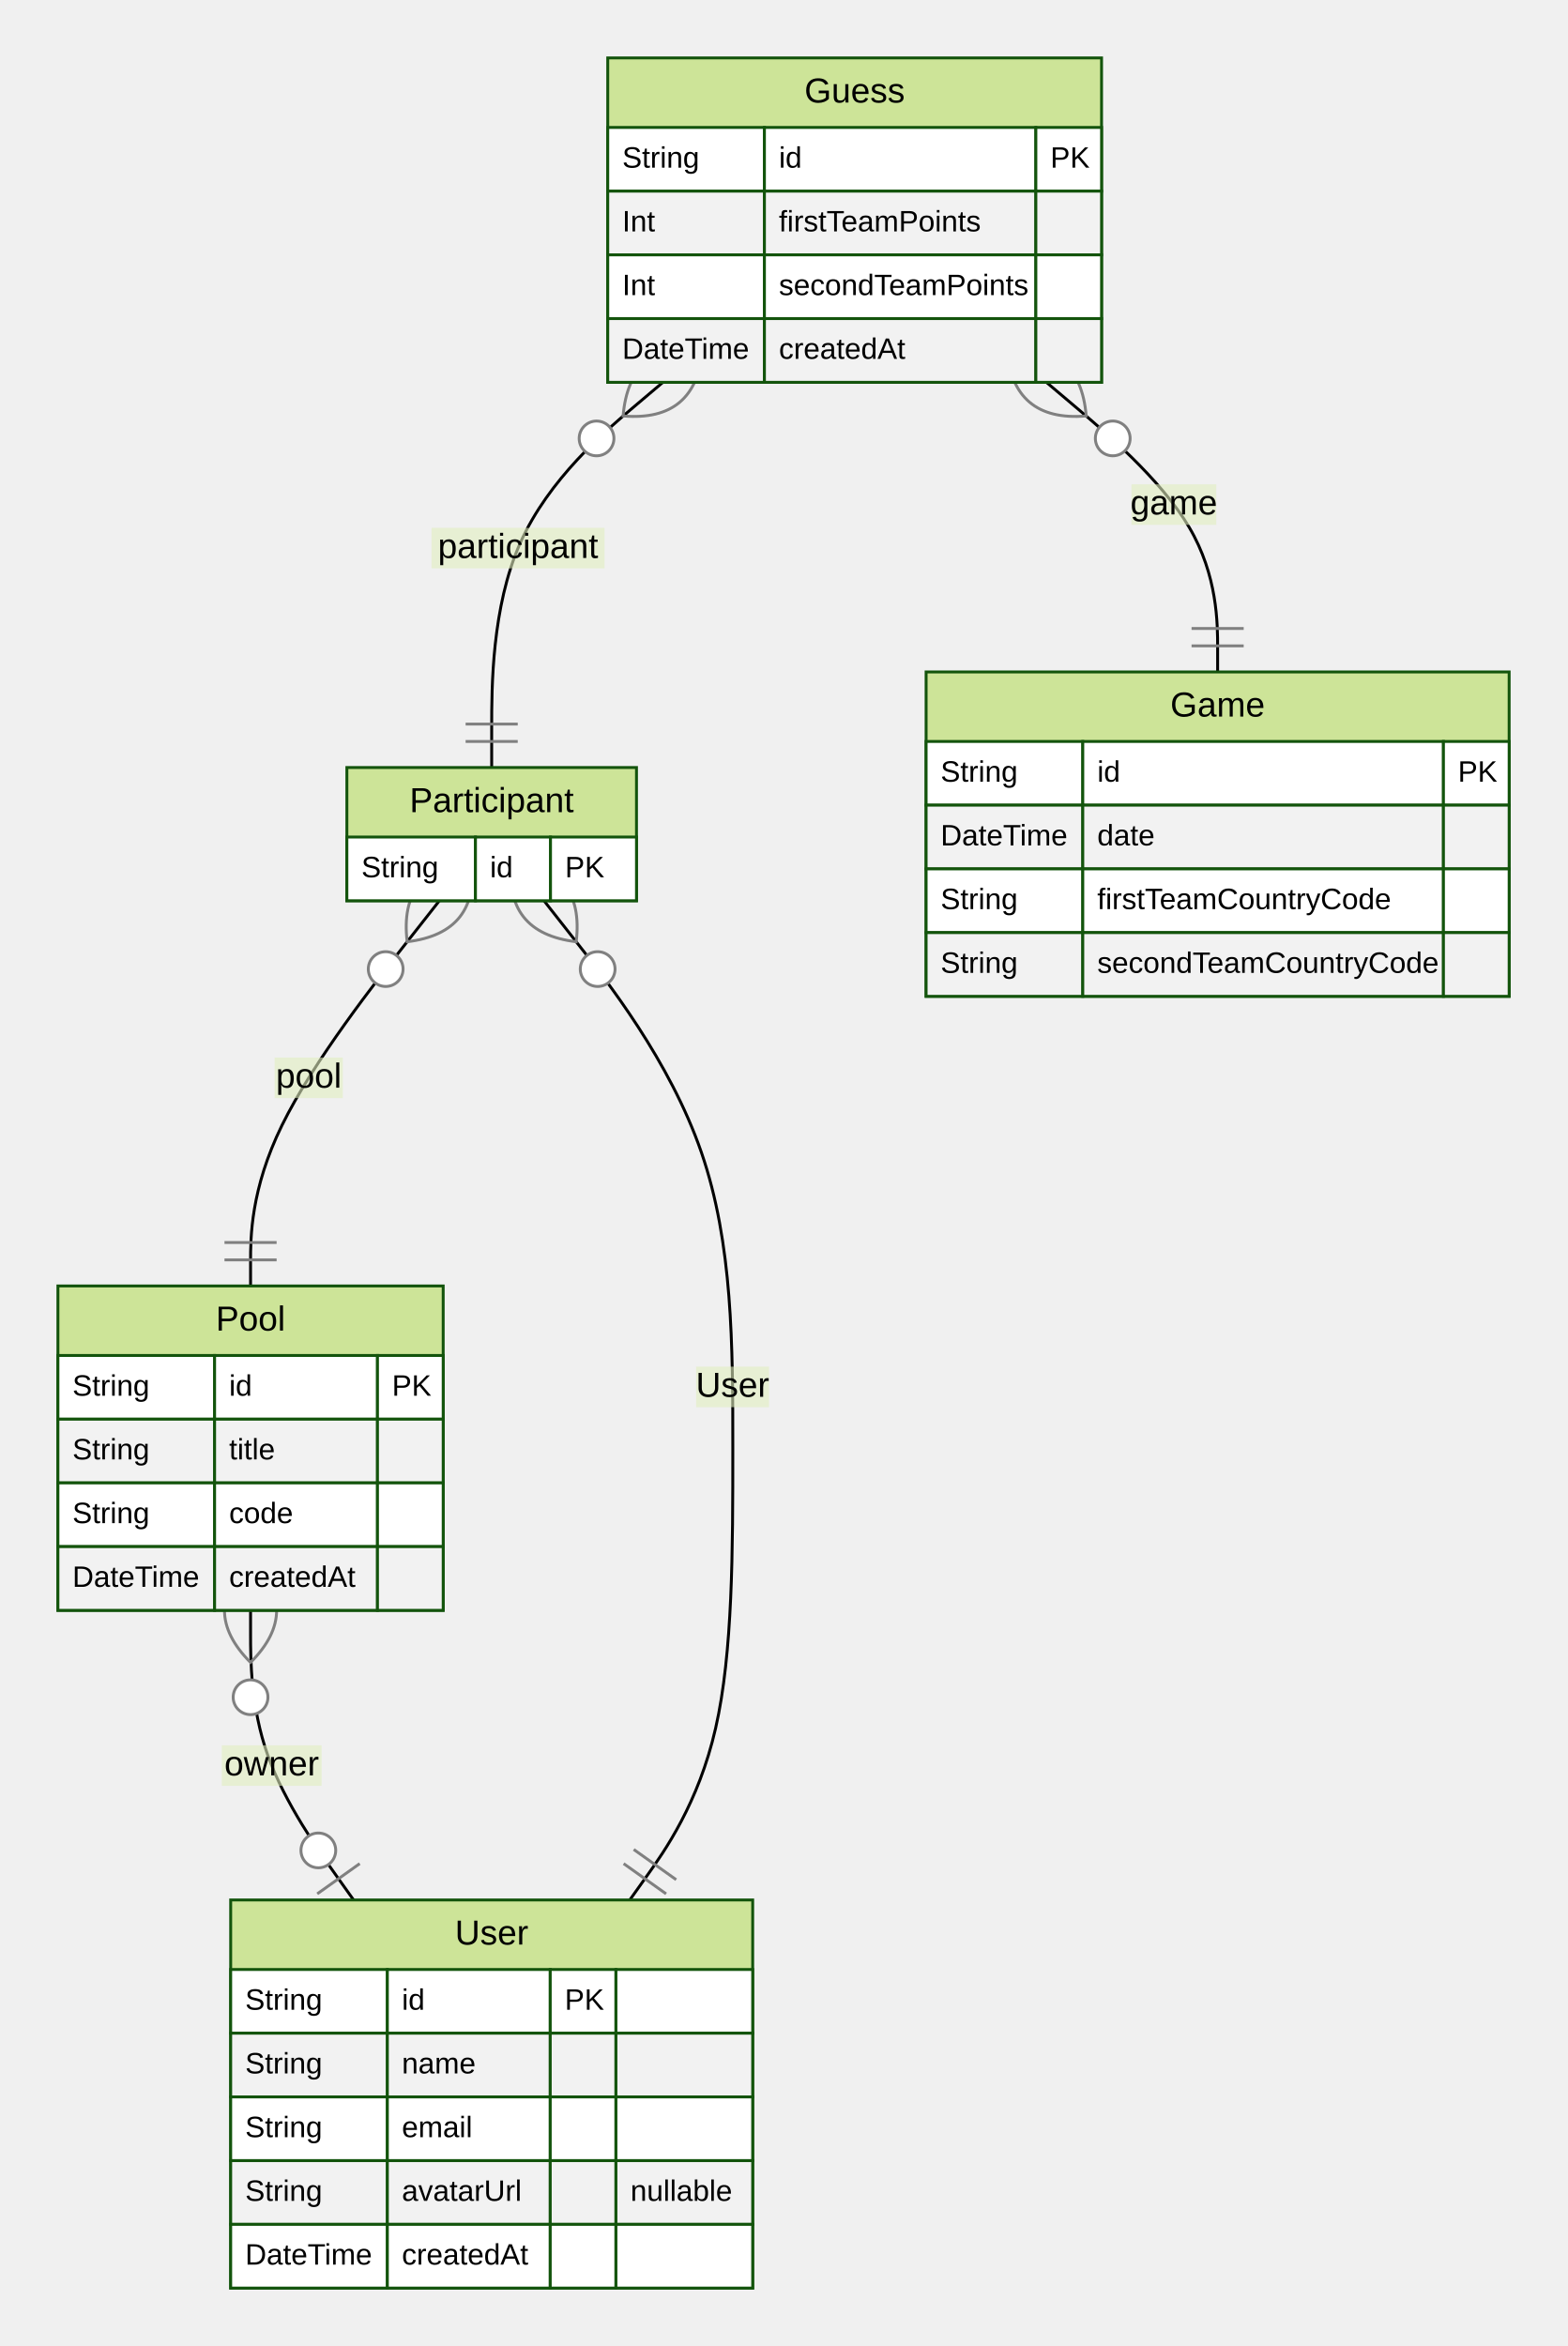
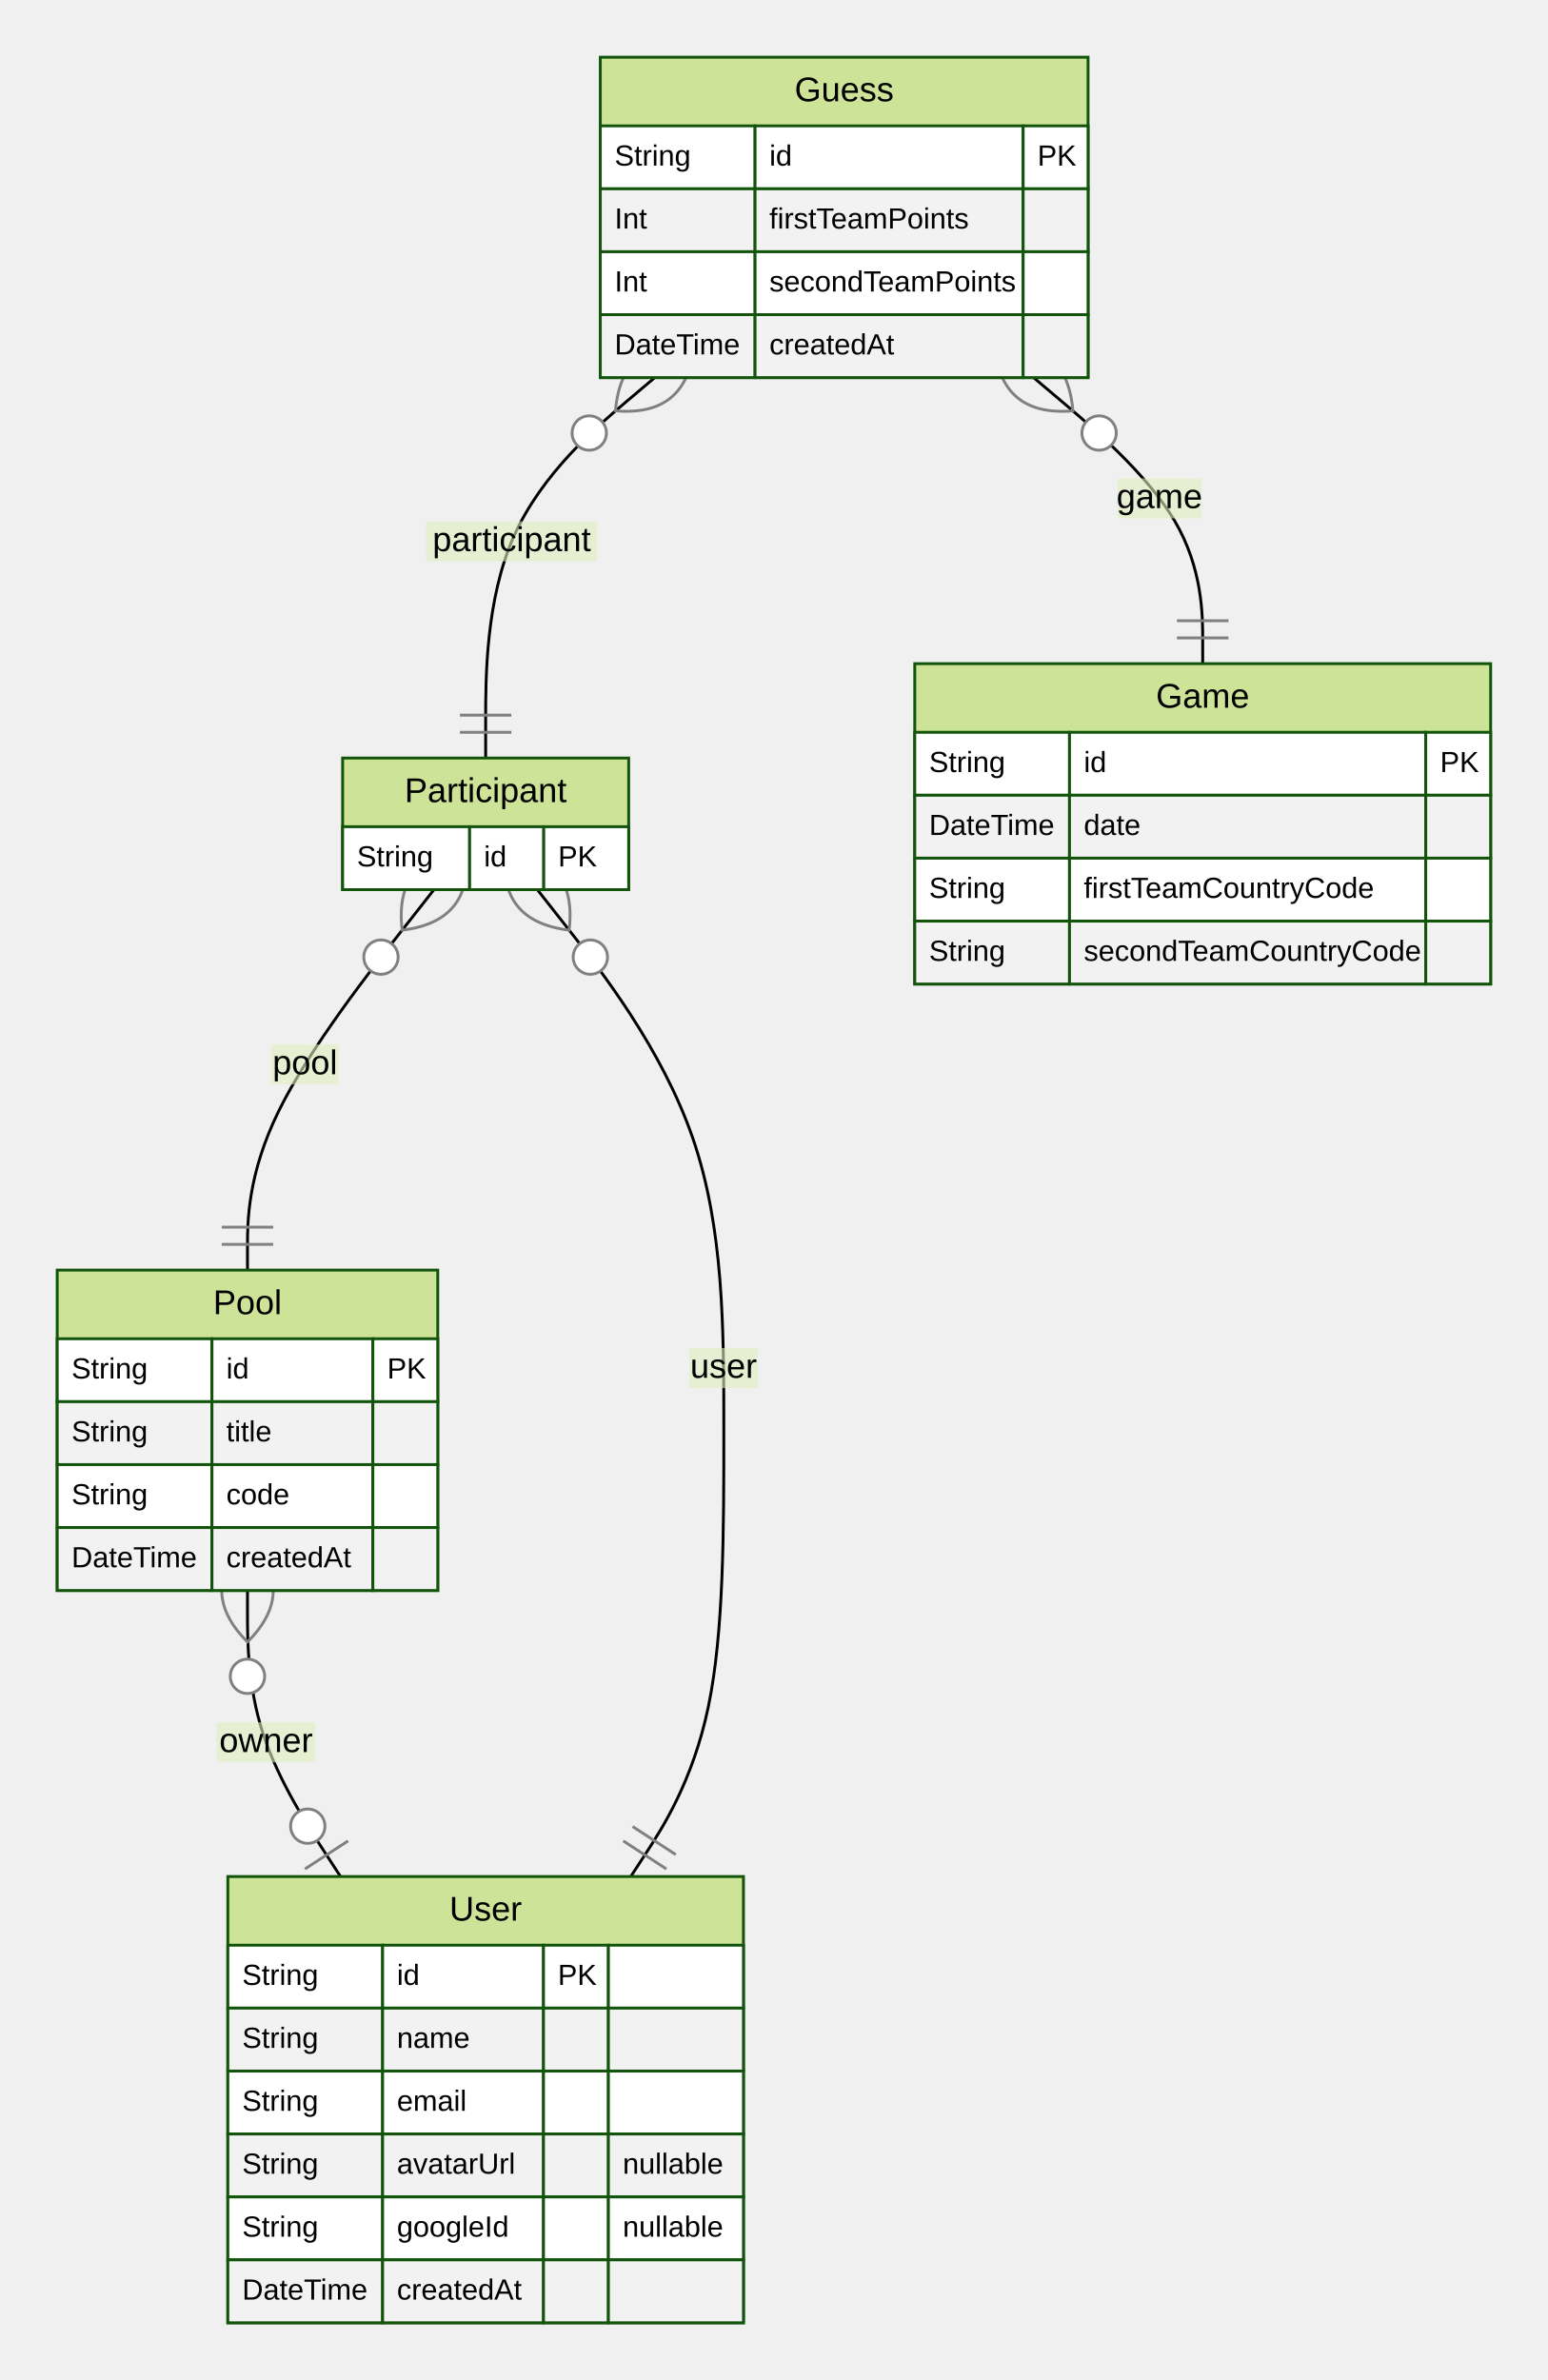
- <svg xmlns="http://www.w3.org/2000/svg" aria-labelledby="chart-title-mermaid-0 chart-desc-mermaid-0" role="img" viewBox="0 0 541.082 810" style="max-width: 541.082px; background-color: white;" width="100%" id="mermaid-0">
+ <svg xmlns="http://www.w3.org/2000/svg" aria-labelledby="chart-title-mermaid-0 chart-desc-mermaid-0" role="img" viewBox="0 0 541.082 832" style="max-width: 541.082px; background-color: white;" width="100%" id="mermaid-0">
  <style>#mermaid-0 {font-family:"trebuchet ms",verdana,arial,sans-serif;font-size:16px;fill:#000000;}#mermaid-0 .error-icon{fill:#552222;}#mermaid-0 .error-text{fill:#552222;stroke:#552222;}#mermaid-0 .edge-thickness-normal{stroke-width:2px;}#mermaid-0 .edge-thickness-thick{stroke-width:3.5px;}#mermaid-0 .edge-pattern-solid{stroke-dasharray:0;}#mermaid-0 .edge-pattern-dashed{stroke-dasharray:3;}#mermaid-0 .edge-pattern-dotted{stroke-dasharray:2;}#mermaid-0 .marker{fill:#000000;stroke:#000000;}#mermaid-0 .marker.cross{stroke:#000000;}#mermaid-0 svg{font-family:"trebuchet ms",verdana,arial,sans-serif;font-size:16px;}#mermaid-0 .entityBox{fill:#cde498;stroke:#13540c;}#mermaid-0 .attributeBoxOdd{fill:#ffffff;stroke:#13540c;}#mermaid-0 .attributeBoxEven{fill:#f2f2f2;stroke:#13540c;}#mermaid-0 .relationshipLabelBox{fill:hsl(78.158, 58.462%, 84.51%);opacity:0.7;background-color:hsl(78.158, 58.462%, 84.51%);}#mermaid-0 .relationshipLabelBox rect{opacity:0.5;}#mermaid-0 .relationshipLine{stroke:#000000;}#mermaid-0 :root{--mermaid-font-family:"trebuchet ms",verdana,arial,sans-serif;}</style>
  <g />
  <defs>
    <marker orient="auto" markerHeight="18" markerWidth="18" refY="9" refX="0" id="ONLY_ONE_START">
      <path d="M9,0 L9,18 M15,0 L15,18" fill="none" stroke="gray" />
    </marker>
  </defs>
  <defs>
    <marker orient="auto" markerHeight="18" markerWidth="18" refY="9" refX="18" id="ONLY_ONE_END">
      <path d="M3,0 L3,18 M9,0 L9,18" fill="none" stroke="gray" />
    </marker>
  </defs>
  <defs>
    <marker orient="auto" markerHeight="18" markerWidth="30" refY="9" refX="0" id="ZERO_OR_ONE_START">
      <circle r="6" cy="9" cx="21" fill="white" stroke="gray" />
      <path d="M9,0 L9,18" fill="none" stroke="gray" />
    </marker>
  </defs>
  <defs>
    <marker orient="auto" markerHeight="18" markerWidth="30" refY="9" refX="30" id="ZERO_OR_ONE_END">
      <circle r="6" cy="9" cx="9" fill="white" stroke="gray" />
      <path d="M21,0 L21,18" fill="none" stroke="gray" />
    </marker>
  </defs>
  <defs>
    <marker orient="auto" markerHeight="36" markerWidth="45" refY="18" refX="18" id="ONE_OR_MORE_START">
      <path d="M0,18 Q 18,0 36,18 Q 18,36 0,18 M42,9 L42,27" fill="none" stroke="gray" />
    </marker>
  </defs>
  <defs>
    <marker orient="auto" markerHeight="36" markerWidth="45" refY="18" refX="27" id="ONE_OR_MORE_END">
      <path d="M3,9 L3,27 M9,18 Q27,0 45,18 Q27,36 9,18" fill="none" stroke="gray" />
    </marker>
  </defs>
  <defs>
    <marker orient="auto" markerHeight="36" markerWidth="57" refY="18" refX="18" id="ZERO_OR_MORE_START">
      <circle r="6" cy="18" cx="48" fill="white" stroke="gray" />
      <path d="M0,18 Q18,0 36,18 Q18,36 0,18" fill="none" stroke="gray" />
    </marker>
  </defs>
  <defs>
    <marker orient="auto" markerHeight="36" markerWidth="57" refY="18" refX="39" id="ZERO_OR_MORE_END">
      <circle r="6" cy="18" cx="9" fill="white" stroke="gray" />
      <path d="M21,18 Q39,0 57,18 Q39,36 21,18" fill="none" stroke="gray" />
    </marker>
  </defs>
-   <path marker-start="url(#ZERO_OR_MORE_START)" marker-end="url(#ZERO_OR_ONE_END)" fill="none" stroke="gray" d="M86.513,556L86.513,564.333C86.513,572.667,86.513,589.333,92.443,606C98.373,622.667,110.233,639.333,116.163,647.667L122.093,656" class="er relationshipLine" />
-   <path marker-start="url(#ZERO_OR_MORE_START)" marker-end="url(#ONLY_ONE_END)" fill="none" stroke="gray" d="M187.835,311L198.7,324.833C209.565,338.667,231.296,366.333,242.161,397.833C253.026,429.333,253.026,464.667,253.026,500C253.026,535.333,253.026,570.667,247.096,596.667C241.167,622.667,229.307,639.333,223.377,647.667L217.447,656" class="er relationshipLine" />
+   <path marker-start="url(#ZERO_OR_MORE_START)" marker-end="url(#ZERO_OR_ONE_END)" fill="none" stroke="gray" d="M86.513,556L86.513,564.333C86.513,572.667,86.513,589.333,91.934,606C97.354,622.667,108.195,639.333,113.615,647.667L119.035,656" class="er relationshipLine" />
+   <path marker-start="url(#ZERO_OR_MORE_START)" marker-end="url(#ONLY_ONE_END)" fill="none" stroke="gray" d="M187.835,311L198.7,324.833C209.565,338.667,231.296,366.333,242.161,397.833C253.026,429.333,253.026,464.667,253.026,500C253.026,535.333,253.026,570.667,247.606,596.667C242.186,622.667,231.345,639.333,225.925,647.667L220.504,656" class="er relationshipLine" />
  <path marker-start="url(#ZERO_OR_MORE_START)" marker-end="url(#ONLY_ONE_END)" fill="none" stroke="gray" d="M151.705,311L140.839,324.833C129.974,338.667,108.244,366.333,97.378,388.5C86.513,410.667,86.513,427.333,86.513,435.667L86.513,444" class="er relationshipLine" />
  <path marker-start="url(#ZERO_OR_MORE_START)" marker-end="url(#ONLY_ONE_END)" fill="none" stroke="gray" d="M228.887,132L219.034,140.333C209.181,148.667,189.476,165.333,179.623,187.5C169.77,209.667,169.77,237.333,169.77,251.167L169.77,265" class="er relationshipLine" />
  <path marker-start="url(#ZERO_OR_MORE_START)" marker-end="url(#ONLY_ONE_END)" fill="none" stroke="gray" d="M361.309,132L371.162,140.333C381.015,148.667,400.72,165.333,410.573,182C420.426,198.667,420.426,215.333,420.426,223.667L420.426,232" class="er relationshipLine" />
  <g transform="translate(20,444 )" id="Pool">
    <rect height="112" width="133.026" y="0" x="0" stroke="gray" fill-opacity="100%" fill="honeydew" class="er entityBox" />
    <text transform="translate(66.51321,12)" style="font-family: &quot;trebuchet ms&quot;, verdana, arial, sans-serif;; font-size: 12px" text-anchor="middle" dominant-baseline="middle" y="0" x="0" id="entity-Pool" class="er entityLabel">Pool</text>
    <rect height="22" width="54.096" y="24" x="0" stroke="gray" fill-opacity="100%" fill="honeydew" class="er attributeBoxOdd" />
    <text transform="translate(5,35)" style="font-family: &quot;trebuchet ms&quot;, verdana, arial, sans-serif;; font-size: 10.2px" text-anchor="left" dominant-baseline="middle" y="0" x="0" id="entity-Pool-attr-1-type" class="er entityLabel">String</text>
    <rect height="22" width="56.243" y="24" x="54.096" stroke="gray" fill-opacity="100%" fill="honeydew" class="er attributeBoxOdd" />
    <text transform="translate(59.09555,35)" style="font-family: &quot;trebuchet ms&quot;, verdana, arial, sans-serif;; font-size: 10.2px" text-anchor="left" dominant-baseline="middle" y="0" x="0" id="entity-Pool-attr-1-name" class="er entityLabel">id</text>
    <rect height="22" width="22.688" y="24" x="110.339" stroke="gray" fill-opacity="100%" fill="honeydew" class="er attributeBoxOdd" />
    <text transform="translate(115.3387,35)" style="font-family: &quot;trebuchet ms&quot;, verdana, arial, sans-serif;; font-size: 10.2px" text-anchor="left" dominant-baseline="middle" y="0" x="0" id="entity-Pool-attr-1-key" class="er entityLabel">PK</text>
    <rect height="22" width="54.096" y="46" x="0" stroke="gray" fill-opacity="100%" fill="honeydew" class="er attributeBoxEven" />
    <text transform="translate(5,57)" style="font-family: &quot;trebuchet ms&quot;, verdana, arial, sans-serif;; font-size: 10.2px" text-anchor="left" dominant-baseline="middle" y="0" x="0" id="entity-Pool-attr-2-type" class="er entityLabel">String</text>
    <rect height="22" width="56.243" y="46" x="54.096" stroke="gray" fill-opacity="100%" fill="honeydew" class="er attributeBoxEven" />
    <text transform="translate(59.09555,57)" style="font-family: &quot;trebuchet ms&quot;, verdana, arial, sans-serif;; font-size: 10.2px" text-anchor="left" dominant-baseline="middle" y="0" x="0" id="entity-Pool-attr-2-name" class="er entityLabel">title</text>
    <rect height="22" width="22.688" y="46" x="110.339" stroke="gray" fill-opacity="100%" fill="honeydew" class="er attributeBoxEven" />
    <text transform="translate(115.3387,57)" style="font-family: &quot;trebuchet ms&quot;, verdana, arial, sans-serif;; font-size: 10.2px" text-anchor="left" dominant-baseline="middle" y="0" x="0" id="entity-Pool-attr-2-key" class="er entityLabel" />
    <rect height="22" width="54.096" y="68" x="0" stroke="gray" fill-opacity="100%" fill="honeydew" class="er attributeBoxOdd" />
    <text transform="translate(5,79)" style="font-family: &quot;trebuchet ms&quot;, verdana, arial, sans-serif;; font-size: 10.2px" text-anchor="left" dominant-baseline="middle" y="0" x="0" id="entity-Pool-attr-3-type" class="er entityLabel">String</text>
    <rect height="22" width="56.243" y="68" x="54.096" stroke="gray" fill-opacity="100%" fill="honeydew" class="er attributeBoxOdd" />
    <text transform="translate(59.09555,79)" style="font-family: &quot;trebuchet ms&quot;, verdana, arial, sans-serif;; font-size: 10.2px" text-anchor="left" dominant-baseline="middle" y="0" x="0" id="entity-Pool-attr-3-name" class="er entityLabel">code</text>
    <rect height="22" width="22.688" y="68" x="110.339" stroke="gray" fill-opacity="100%" fill="honeydew" class="er attributeBoxOdd" />
    <text transform="translate(115.3387,79)" style="font-family: &quot;trebuchet ms&quot;, verdana, arial, sans-serif;; font-size: 10.2px" text-anchor="left" dominant-baseline="middle" y="0" x="0" id="entity-Pool-attr-3-key" class="er entityLabel" />
    <rect height="22" width="54.096" y="90" x="0" stroke="gray" fill-opacity="100%" fill="honeydew" class="er attributeBoxEven" />
    <text transform="translate(5,101)" style="font-family: &quot;trebuchet ms&quot;, verdana, arial, sans-serif;; font-size: 10.2px" text-anchor="left" dominant-baseline="middle" y="0" x="0" id="entity-Pool-attr-4-type" class="er entityLabel">DateTime</text>
    <rect height="22" width="56.243" y="90" x="54.096" stroke="gray" fill-opacity="100%" fill="honeydew" class="er attributeBoxEven" />
    <text transform="translate(59.09555,101)" style="font-family: &quot;trebuchet ms&quot;, verdana, arial, sans-serif;; font-size: 10.2px" text-anchor="left" dominant-baseline="middle" y="0" x="0" id="entity-Pool-attr-4-name" class="er entityLabel">createdAt</text>
    <rect height="22" width="22.688" y="90" x="110.339" stroke="gray" fill-opacity="100%" fill="honeydew" class="er attributeBoxEven" />
    <text transform="translate(115.3387,101)" style="font-family: &quot;trebuchet ms&quot;, verdana, arial, sans-serif;; font-size: 10.2px" text-anchor="left" dominant-baseline="middle" y="0" x="0" id="entity-Pool-attr-4-key" class="er entityLabel" />
  </g>
  <g transform="translate(79.65034,656 )" id="User">
-     <rect height="134" width="180.239" y="0" x="0" stroke="gray" fill-opacity="100%" fill="honeydew" class="er entityBox" />
+     <rect height="156" width="180.239" y="0" x="0" stroke="gray" fill-opacity="100%" fill="honeydew" class="er entityBox" />
    <text transform="translate(90.11948,12)" style="font-family: &quot;trebuchet ms&quot;, verdana, arial, sans-serif;; font-size: 12px" text-anchor="middle" dominant-baseline="middle" y="0" x="0" id="entity-User" class="er entityLabel">User</text>
    <rect height="22" width="54.096" y="24" x="0" stroke="gray" fill-opacity="100%" fill="honeydew" class="er attributeBoxOdd" />
    <text transform="translate(5,35)" style="font-family: &quot;trebuchet ms&quot;, verdana, arial, sans-serif;; font-size: 10.2px" text-anchor="left" dominant-baseline="middle" y="0" x="0" id="entity-User-attr-1-type" class="er entityLabel">String</text>
    <rect height="22" width="56.243" y="24" x="54.096" stroke="gray" fill-opacity="100%" fill="honeydew" class="er attributeBoxOdd" />
    <text transform="translate(59.09555,35)" style="font-family: &quot;trebuchet ms&quot;, verdana, arial, sans-serif;; font-size: 10.2px" text-anchor="left" dominant-baseline="middle" y="0" x="0" id="entity-User-attr-1-name" class="er entityLabel">id</text>
    <rect height="22" width="22.688" y="24" x="110.339" stroke="gray" fill-opacity="100%" fill="honeydew" class="er attributeBoxOdd" />
    <text transform="translate(115.3387,35)" style="font-family: &quot;trebuchet ms&quot;, verdana, arial, sans-serif;; font-size: 10.2px" text-anchor="left" dominant-baseline="middle" y="0" x="0" id="entity-User-attr-1-key" class="er entityLabel">PK</text>
    <rect height="22" width="47.213" y="24" x="133.026" stroke="gray" fill-opacity="100%" fill="honeydew" class="er attributeBoxOdd" />
    <text transform="translate(138.0264,35)" style="font-family: &quot;trebuchet ms&quot;, verdana, arial, sans-serif;; font-size: 10.2px" text-anchor="left" dominant-baseline="middle" y="0" x="0" id="entity-User-attr-1-comment" class="er entityLabel" />
    <rect height="22" width="54.096" y="46" x="0" stroke="gray" fill-opacity="100%" fill="honeydew" class="er attributeBoxEven" />
    <text transform="translate(5,57)" style="font-family: &quot;trebuchet ms&quot;, verdana, arial, sans-serif;; font-size: 10.2px" text-anchor="left" dominant-baseline="middle" y="0" x="0" id="entity-User-attr-2-type" class="er entityLabel">String</text>
    <rect height="22" width="56.243" y="46" x="54.096" stroke="gray" fill-opacity="100%" fill="honeydew" class="er attributeBoxEven" />
    <text transform="translate(59.09555,57)" style="font-family: &quot;trebuchet ms&quot;, verdana, arial, sans-serif;; font-size: 10.2px" text-anchor="left" dominant-baseline="middle" y="0" x="0" id="entity-User-attr-2-name" class="er entityLabel">name</text>
    <rect height="22" width="22.688" y="46" x="110.339" stroke="gray" fill-opacity="100%" fill="honeydew" class="er attributeBoxEven" />
    <text transform="translate(115.3387,57)" style="font-family: &quot;trebuchet ms&quot;, verdana, arial, sans-serif;; font-size: 10.2px" text-anchor="left" dominant-baseline="middle" y="0" x="0" id="entity-User-attr-2-key" class="er entityLabel" />
    <rect height="22" width="47.213" y="46" x="133.026" stroke="gray" fill-opacity="100%" fill="honeydew" class="er attributeBoxEven" />
    <text transform="translate(138.0264,57)" style="font-family: &quot;trebuchet ms&quot;, verdana, arial, sans-serif;; font-size: 10.2px" text-anchor="left" dominant-baseline="middle" y="0" x="0" id="entity-User-attr-2-comment" class="er entityLabel" />
    <rect height="22" width="54.096" y="68" x="0" stroke="gray" fill-opacity="100%" fill="honeydew" class="er attributeBoxOdd" />
    <text transform="translate(5,79)" style="font-family: &quot;trebuchet ms&quot;, verdana, arial, sans-serif;; font-size: 10.2px" text-anchor="left" dominant-baseline="middle" y="0" x="0" id="entity-User-attr-3-type" class="er entityLabel">String</text>
    <rect height="22" width="56.243" y="68" x="54.096" stroke="gray" fill-opacity="100%" fill="honeydew" class="er attributeBoxOdd" />
    <text transform="translate(59.09555,79)" style="font-family: &quot;trebuchet ms&quot;, verdana, arial, sans-serif;; font-size: 10.2px" text-anchor="left" dominant-baseline="middle" y="0" x="0" id="entity-User-attr-3-name" class="er entityLabel">email</text>
    <rect height="22" width="22.688" y="68" x="110.339" stroke="gray" fill-opacity="100%" fill="honeydew" class="er attributeBoxOdd" />
    <text transform="translate(115.3387,79)" style="font-family: &quot;trebuchet ms&quot;, verdana, arial, sans-serif;; font-size: 10.2px" text-anchor="left" dominant-baseline="middle" y="0" x="0" id="entity-User-attr-3-key" class="er entityLabel" />
    <rect height="22" width="47.213" y="68" x="133.026" stroke="gray" fill-opacity="100%" fill="honeydew" class="er attributeBoxOdd" />
    <text transform="translate(138.0264,79)" style="font-family: &quot;trebuchet ms&quot;, verdana, arial, sans-serif;; font-size: 10.2px" text-anchor="left" dominant-baseline="middle" y="0" x="0" id="entity-User-attr-3-comment" class="er entityLabel" />
    <rect height="22" width="54.096" y="90" x="0" stroke="gray" fill-opacity="100%" fill="honeydew" class="er attributeBoxEven" />
    <text transform="translate(5,101)" style="font-family: &quot;trebuchet ms&quot;, verdana, arial, sans-serif;; font-size: 10.2px" text-anchor="left" dominant-baseline="middle" y="0" x="0" id="entity-User-attr-4-type" class="er entityLabel">String</text>
    <rect height="22" width="56.243" y="90" x="54.096" stroke="gray" fill-opacity="100%" fill="honeydew" class="er attributeBoxEven" />
    <text transform="translate(59.09555,101)" style="font-family: &quot;trebuchet ms&quot;, verdana, arial, sans-serif;; font-size: 10.2px" text-anchor="left" dominant-baseline="middle" y="0" x="0" id="entity-User-attr-4-name" class="er entityLabel">avatarUrl</text>
    <rect height="22" width="22.688" y="90" x="110.339" stroke="gray" fill-opacity="100%" fill="honeydew" class="er attributeBoxEven" />
    <text transform="translate(115.3387,101)" style="font-family: &quot;trebuchet ms&quot;, verdana, arial, sans-serif;; font-size: 10.2px" text-anchor="left" dominant-baseline="middle" y="0" x="0" id="entity-User-attr-4-key" class="er entityLabel" />
    <rect height="22" width="47.213" y="90" x="133.026" stroke="gray" fill-opacity="100%" fill="honeydew" class="er attributeBoxEven" />
    <text transform="translate(138.0264,101)" style="font-family: &quot;trebuchet ms&quot;, verdana, arial, sans-serif;; font-size: 10.2px" text-anchor="left" dominant-baseline="middle" y="0" x="0" id="entity-User-attr-4-comment" class="er entityLabel">nullable</text>
    <rect height="22" width="54.096" y="112" x="0" stroke="gray" fill-opacity="100%" fill="honeydew" class="er attributeBoxOdd" />
-     <text transform="translate(5,123)" style="font-family: &quot;trebuchet ms&quot;, verdana, arial, sans-serif;; font-size: 10.2px" text-anchor="left" dominant-baseline="middle" y="0" x="0" id="entity-User-attr-5-type" class="er entityLabel">DateTime</text>
+     <text transform="translate(5,123)" style="font-family: &quot;trebuchet ms&quot;, verdana, arial, sans-serif;; font-size: 10.2px" text-anchor="left" dominant-baseline="middle" y="0" x="0" id="entity-User-attr-5-type" class="er entityLabel">String</text>
    <rect height="22" width="56.243" y="112" x="54.096" stroke="gray" fill-opacity="100%" fill="honeydew" class="er attributeBoxOdd" />
-     <text transform="translate(59.09555,123)" style="font-family: &quot;trebuchet ms&quot;, verdana, arial, sans-serif;; font-size: 10.2px" text-anchor="left" dominant-baseline="middle" y="0" x="0" id="entity-User-attr-5-name" class="er entityLabel">createdAt</text>
+     <text transform="translate(59.09555,123)" style="font-family: &quot;trebuchet ms&quot;, verdana, arial, sans-serif;; font-size: 10.2px" text-anchor="left" dominant-baseline="middle" y="0" x="0" id="entity-User-attr-5-name" class="er entityLabel">googleId</text>
    <rect height="22" width="22.688" y="112" x="110.339" stroke="gray" fill-opacity="100%" fill="honeydew" class="er attributeBoxOdd" />
    <text transform="translate(115.3387,123)" style="font-family: &quot;trebuchet ms&quot;, verdana, arial, sans-serif;; font-size: 10.2px" text-anchor="left" dominant-baseline="middle" y="0" x="0" id="entity-User-attr-5-key" class="er entityLabel" />
    <rect height="22" width="47.213" y="112" x="133.026" stroke="gray" fill-opacity="100%" fill="honeydew" class="er attributeBoxOdd" />
-     <text transform="translate(138.0264,123)" style="font-family: &quot;trebuchet ms&quot;, verdana, arial, sans-serif;; font-size: 10.2px" text-anchor="left" dominant-baseline="middle" y="0" x="0" id="entity-User-attr-5-comment" class="er entityLabel" />
+     <text transform="translate(138.0264,123)" style="font-family: &quot;trebuchet ms&quot;, verdana, arial, sans-serif;; font-size: 10.2px" text-anchor="left" dominant-baseline="middle" y="0" x="0" id="entity-User-attr-5-comment" class="er entityLabel">nullable</text>
+     <rect height="22" width="54.096" y="134" x="0" stroke="gray" fill-opacity="100%" fill="honeydew" class="er attributeBoxEven" />
+     <text transform="translate(5,145)" style="font-family: &quot;trebuchet ms&quot;, verdana, arial, sans-serif;; font-size: 10.2px" text-anchor="left" dominant-baseline="middle" y="0" x="0" id="entity-User-attr-6-type" class="er entityLabel">DateTime</text>
+     <rect height="22" width="56.243" y="134" x="54.096" stroke="gray" fill-opacity="100%" fill="honeydew" class="er attributeBoxEven" />
+     <text transform="translate(59.09555,145)" style="font-family: &quot;trebuchet ms&quot;, verdana, arial, sans-serif;; font-size: 10.2px" text-anchor="left" dominant-baseline="middle" y="0" x="0" id="entity-User-attr-6-name" class="er entityLabel">createdAt</text>
+     <rect height="22" width="22.688" y="134" x="110.339" stroke="gray" fill-opacity="100%" fill="honeydew" class="er attributeBoxEven" />
+     <text transform="translate(115.3387,145)" style="font-family: &quot;trebuchet ms&quot;, verdana, arial, sans-serif;; font-size: 10.2px" text-anchor="left" dominant-baseline="middle" y="0" x="0" id="entity-User-attr-6-key" class="er entityLabel" />
+     <rect height="22" width="47.213" y="134" x="133.026" stroke="gray" fill-opacity="100%" fill="honeydew" class="er attributeBoxEven" />
+     <text transform="translate(138.0264,145)" style="font-family: &quot;trebuchet ms&quot;, verdana, arial, sans-serif;; font-size: 10.2px" text-anchor="left" dominant-baseline="middle" y="0" x="0" id="entity-User-attr-6-comment" class="er entityLabel" />
  </g>
  <g transform="translate(119.7698,265 )" id="Participant">
    <rect height="46" width="100" y="0" x="0" stroke="gray" fill-opacity="100%" fill="honeydew" class="er entityBox" />
    <text transform="translate(50,12)" style="font-family: &quot;trebuchet ms&quot;, verdana, arial, sans-serif;; font-size: 12px" text-anchor="middle" dominant-baseline="middle" y="0" x="0" id="entity-Participant" class="er entityLabel">Participant</text>
    <rect height="22" width="44.399" y="24" x="0" stroke="gray" fill-opacity="100%" fill="honeydew" class="er attributeBoxOdd" />
    <text transform="translate(5,35)" style="font-family: &quot;trebuchet ms&quot;, verdana, arial, sans-serif;; font-size: 10.2px" text-anchor="left" dominant-baseline="middle" y="0" x="0" id="entity-Participant-attr-1-type" class="er entityLabel">String</text>
    <rect height="22" width="25.911" y="24" x="44.399" stroke="gray" fill-opacity="100%" fill="honeydew" class="er attributeBoxOdd" />
    <text transform="translate(49.39862,35)" style="font-family: &quot;trebuchet ms&quot;, verdana, arial, sans-serif;; font-size: 10.2px" text-anchor="left" dominant-baseline="middle" y="0" x="0" id="entity-Participant-attr-1-name" class="er entityLabel">id</text>
    <rect height="22" width="29.69" y="24" x="70.31" stroke="gray" fill-opacity="100%" fill="honeydew" class="er attributeBoxOdd" />
    <text transform="translate(75.30976,35)" style="font-family: &quot;trebuchet ms&quot;, verdana, arial, sans-serif;; font-size: 10.2px" text-anchor="left" dominant-baseline="middle" y="0" x="0" id="entity-Participant-attr-1-key" class="er entityLabel">PK</text>
  </g>
  <g transform="translate(319.7698,232 )" id="Game">
    <rect height="112" width="201.312" y="0" x="0" stroke="gray" fill-opacity="100%" fill="honeydew" class="er entityBox" />
    <text transform="translate(100.6562,12)" style="font-family: &quot;trebuchet ms&quot;, verdana, arial, sans-serif;; font-size: 12px" text-anchor="middle" dominant-baseline="middle" y="0" x="0" id="entity-Game" class="er entityLabel">Game</text>
    <rect height="22" width="54.096" y="24" x="0" stroke="gray" fill-opacity="100%" fill="honeydew" class="er attributeBoxOdd" />
    <text transform="translate(5,35)" style="font-family: &quot;trebuchet ms&quot;, verdana, arial, sans-serif;; font-size: 10.2px" text-anchor="left" dominant-baseline="middle" y="0" x="0" id="entity-Game-attr-1-type" class="er entityLabel">String</text>
    <rect height="22" width="124.529" y="24" x="54.096" stroke="gray" fill-opacity="100%" fill="honeydew" class="er attributeBoxOdd" />
    <text transform="translate(59.09555,35)" style="font-family: &quot;trebuchet ms&quot;, verdana, arial, sans-serif;; font-size: 10.2px" text-anchor="left" dominant-baseline="middle" y="0" x="0" id="entity-Game-attr-1-name" class="er entityLabel">id</text>
    <rect height="22" width="22.688" y="24" x="178.625" stroke="gray" fill-opacity="100%" fill="honeydew" class="er attributeBoxOdd" />
    <text transform="translate(183.6248,35)" style="font-family: &quot;trebuchet ms&quot;, verdana, arial, sans-serif;; font-size: 10.2px" text-anchor="left" dominant-baseline="middle" y="0" x="0" id="entity-Game-attr-1-key" class="er entityLabel">PK</text>
    <rect height="22" width="54.096" y="46" x="0" stroke="gray" fill-opacity="100%" fill="honeydew" class="er attributeBoxEven" />
    <text transform="translate(5,57)" style="font-family: &quot;trebuchet ms&quot;, verdana, arial, sans-serif;; font-size: 10.2px" text-anchor="left" dominant-baseline="middle" y="0" x="0" id="entity-Game-attr-2-type" class="er entityLabel">DateTime</text>
    <rect height="22" width="124.529" y="46" x="54.096" stroke="gray" fill-opacity="100%" fill="honeydew" class="er attributeBoxEven" />
    <text transform="translate(59.09555,57)" style="font-family: &quot;trebuchet ms&quot;, verdana, arial, sans-serif;; font-size: 10.2px" text-anchor="left" dominant-baseline="middle" y="0" x="0" id="entity-Game-attr-2-name" class="er entityLabel">date</text>
    <rect height="22" width="22.688" y="46" x="178.625" stroke="gray" fill-opacity="100%" fill="honeydew" class="er attributeBoxEven" />
    <text transform="translate(183.6248,57)" style="font-family: &quot;trebuchet ms&quot;, verdana, arial, sans-serif;; font-size: 10.2px" text-anchor="left" dominant-baseline="middle" y="0" x="0" id="entity-Game-attr-2-key" class="er entityLabel" />
    <rect height="22" width="54.096" y="68" x="0" stroke="gray" fill-opacity="100%" fill="honeydew" class="er attributeBoxOdd" />
    <text transform="translate(5,79)" style="font-family: &quot;trebuchet ms&quot;, verdana, arial, sans-serif;; font-size: 10.2px" text-anchor="left" dominant-baseline="middle" y="0" x="0" id="entity-Game-attr-3-type" class="er entityLabel">String</text>
    <rect height="22" width="124.529" y="68" x="54.096" stroke="gray" fill-opacity="100%" fill="honeydew" class="er attributeBoxOdd" />
    <text transform="translate(59.09555,79)" style="font-family: &quot;trebuchet ms&quot;, verdana, arial, sans-serif;; font-size: 10.2px" text-anchor="left" dominant-baseline="middle" y="0" x="0" id="entity-Game-attr-3-name" class="er entityLabel">firstTeamCountryCode</text>
    <rect height="22" width="22.688" y="68" x="178.625" stroke="gray" fill-opacity="100%" fill="honeydew" class="er attributeBoxOdd" />
    <text transform="translate(183.6248,79)" style="font-family: &quot;trebuchet ms&quot;, verdana, arial, sans-serif;; font-size: 10.2px" text-anchor="left" dominant-baseline="middle" y="0" x="0" id="entity-Game-attr-3-key" class="er entityLabel" />
    <rect height="22" width="54.096" y="90" x="0" stroke="gray" fill-opacity="100%" fill="honeydew" class="er attributeBoxEven" />
    <text transform="translate(5,101)" style="font-family: &quot;trebuchet ms&quot;, verdana, arial, sans-serif;; font-size: 10.2px" text-anchor="left" dominant-baseline="middle" y="0" x="0" id="entity-Game-attr-4-type" class="er entityLabel">String</text>
    <rect height="22" width="124.529" y="90" x="54.096" stroke="gray" fill-opacity="100%" fill="honeydew" class="er attributeBoxEven" />
    <text transform="translate(59.09555,101)" style="font-family: &quot;trebuchet ms&quot;, verdana, arial, sans-serif;; font-size: 10.2px" text-anchor="left" dominant-baseline="middle" y="0" x="0" id="entity-Game-attr-4-name" class="er entityLabel">secondTeamCountryCode</text>
    <rect height="22" width="22.688" y="90" x="178.625" stroke="gray" fill-opacity="100%" fill="honeydew" class="er attributeBoxEven" />
    <text transform="translate(183.6248,101)" style="font-family: &quot;trebuchet ms&quot;, verdana, arial, sans-serif;; font-size: 10.2px" text-anchor="left" dominant-baseline="middle" y="0" x="0" id="entity-Game-attr-4-key" class="er entityLabel" />
  </g>
  <g transform="translate(209.8457,20 )" id="Guess">
    <rect height="112" width="170.504" y="0" x="0" stroke="gray" fill-opacity="100%" fill="honeydew" class="er entityBox" />
    <text transform="translate(85.2522,12)" style="font-family: &quot;trebuchet ms&quot;, verdana, arial, sans-serif;; font-size: 12px" text-anchor="middle" dominant-baseline="middle" y="0" x="0" id="entity-Guess" class="er entityLabel">Guess</text>
    <rect height="22" width="54.096" y="24" x="0" stroke="gray" fill-opacity="100%" fill="honeydew" class="er attributeBoxOdd" />
    <text transform="translate(5,35)" style="font-family: &quot;trebuchet ms&quot;, verdana, arial, sans-serif;; font-size: 10.2px" text-anchor="left" dominant-baseline="middle" y="0" x="0" id="entity-Guess-attr-1-type" class="er entityLabel">String</text>
    <rect height="22" width="93.721" y="24" x="54.096" stroke="gray" fill-opacity="100%" fill="honeydew" class="er attributeBoxOdd" />
    <text transform="translate(59.09555,35)" style="font-family: &quot;trebuchet ms&quot;, verdana, arial, sans-serif;; font-size: 10.2px" text-anchor="left" dominant-baseline="middle" y="0" x="0" id="entity-Guess-attr-1-name" class="er entityLabel">id</text>
    <rect height="22" width="22.688" y="24" x="147.817" stroke="gray" fill-opacity="100%" fill="honeydew" class="er attributeBoxOdd" />
    <text transform="translate(152.8167,35)" style="font-family: &quot;trebuchet ms&quot;, verdana, arial, sans-serif;; font-size: 10.2px" text-anchor="left" dominant-baseline="middle" y="0" x="0" id="entity-Guess-attr-1-key" class="er entityLabel">PK</text>
    <rect height="22" width="54.096" y="46" x="0" stroke="gray" fill-opacity="100%" fill="honeydew" class="er attributeBoxEven" />
    <text transform="translate(5,57)" style="font-family: &quot;trebuchet ms&quot;, verdana, arial, sans-serif;; font-size: 10.2px" text-anchor="left" dominant-baseline="middle" y="0" x="0" id="entity-Guess-attr-2-type" class="er entityLabel">Int</text>
    <rect height="22" width="93.721" y="46" x="54.096" stroke="gray" fill-opacity="100%" fill="honeydew" class="er attributeBoxEven" />
    <text transform="translate(59.09555,57)" style="font-family: &quot;trebuchet ms&quot;, verdana, arial, sans-serif;; font-size: 10.2px" text-anchor="left" dominant-baseline="middle" y="0" x="0" id="entity-Guess-attr-2-name" class="er entityLabel">firstTeamPoints</text>
    <rect height="22" width="22.688" y="46" x="147.817" stroke="gray" fill-opacity="100%" fill="honeydew" class="er attributeBoxEven" />
    <text transform="translate(152.8167,57)" style="font-family: &quot;trebuchet ms&quot;, verdana, arial, sans-serif;; font-size: 10.2px" text-anchor="left" dominant-baseline="middle" y="0" x="0" id="entity-Guess-attr-2-key" class="er entityLabel" />
    <rect height="22" width="54.096" y="68" x="0" stroke="gray" fill-opacity="100%" fill="honeydew" class="er attributeBoxOdd" />
    <text transform="translate(5,79)" style="font-family: &quot;trebuchet ms&quot;, verdana, arial, sans-serif;; font-size: 10.2px" text-anchor="left" dominant-baseline="middle" y="0" x="0" id="entity-Guess-attr-3-type" class="er entityLabel">Int</text>
    <rect height="22" width="93.721" y="68" x="54.096" stroke="gray" fill-opacity="100%" fill="honeydew" class="er attributeBoxOdd" />
    <text transform="translate(59.09555,79)" style="font-family: &quot;trebuchet ms&quot;, verdana, arial, sans-serif;; font-size: 10.2px" text-anchor="left" dominant-baseline="middle" y="0" x="0" id="entity-Guess-attr-3-name" class="er entityLabel">secondTeamPoints</text>
    <rect height="22" width="22.688" y="68" x="147.817" stroke="gray" fill-opacity="100%" fill="honeydew" class="er attributeBoxOdd" />
    <text transform="translate(152.8167,79)" style="font-family: &quot;trebuchet ms&quot;, verdana, arial, sans-serif;; font-size: 10.2px" text-anchor="left" dominant-baseline="middle" y="0" x="0" id="entity-Guess-attr-3-key" class="er entityLabel" />
    <rect height="22" width="54.096" y="90" x="0" stroke="gray" fill-opacity="100%" fill="honeydew" class="er attributeBoxEven" />
    <text transform="translate(5,101)" style="font-family: &quot;trebuchet ms&quot;, verdana, arial, sans-serif;; font-size: 10.2px" text-anchor="left" dominant-baseline="middle" y="0" x="0" id="entity-Guess-attr-4-type" class="er entityLabel">DateTime</text>
    <rect height="22" width="93.721" y="90" x="54.096" stroke="gray" fill-opacity="100%" fill="honeydew" class="er attributeBoxEven" />
    <text transform="translate(59.09555,101)" style="font-family: &quot;trebuchet ms&quot;, verdana, arial, sans-serif;; font-size: 10.2px" text-anchor="left" dominant-baseline="middle" y="0" x="0" id="entity-Guess-attr-4-name" class="er entityLabel">createdAt</text>
    <rect height="22" width="22.688" y="90" x="147.817" stroke="gray" fill-opacity="100%" fill="honeydew" class="er attributeBoxEven" />
    <text transform="translate(152.8167,101)" style="font-family: &quot;trebuchet ms&quot;, verdana, arial, sans-serif;; font-size: 10.2px" text-anchor="left" dominant-baseline="middle" y="0" x="0" id="entity-Guess-attr-4-key" class="er entityLabel" />
  </g>
-   <rect fill-opacity="85%" fill="white" height="14" width="34.471" y="602.592" x="76.574" class="er relationshipLabelBox" />
-   <text style="font-family: &quot;trebuchet ms&quot;, verdana, arial, sans-serif;; font-size: 12px" dominant-baseline="middle" text-anchor="middle" y="609.592" x="93.81" id="rel1" class="er relationshipLabel">owner</text>
-   <rect fill-opacity="85%" fill="white" height="14" width="25.184" y="471.862" x="240.348" class="er relationshipLabelBox" />
-   <text style="font-family: &quot;trebuchet ms&quot;, verdana, arial, sans-serif;; font-size: 12px" dominant-baseline="middle" text-anchor="middle" y="478.862" x="252.94" id="rel2" class="er relationshipLabel">User</text>
+   <rect fill-opacity="85%" fill="white" height="14" width="34.471" y="602.078" x="75.759" class="er relationshipLabelBox" />
+   <text style="font-family: &quot;trebuchet ms&quot;, verdana, arial, sans-serif;; font-size: 12px" dominant-baseline="middle" text-anchor="middle" y="609.078" x="92.994" id="rel1" class="er relationshipLabel">owner</text>
+   <rect fill-opacity="85%" fill="white" height="14" width="23.959" y="471.248" x="240.952" class="er relationshipLabelBox" />
+   <text style="font-family: &quot;trebuchet ms&quot;, verdana, arial, sans-serif;; font-size: 12px" dominant-baseline="middle" text-anchor="middle" y="478.248" x="252.932" id="rel2" class="er relationshipLabel">user</text>
  <rect fill-opacity="85%" fill="white" height="14" width="23.564" y="365.133" x="94.824" class="er relationshipLabelBox" />
  <text style="font-family: &quot;trebuchet ms&quot;, verdana, arial, sans-serif;; font-size: 12px" dominant-baseline="middle" text-anchor="middle" y="372.133" x="106.606" id="rel3" class="er relationshipLabel">pool</text>
  <rect fill-opacity="85%" fill="white" height="14" width="59.744" y="182.256" x="148.995" class="er relationshipLabelBox" />
  <text style="font-family: &quot;trebuchet ms&quot;, verdana, arial, sans-serif;; font-size: 12px" dominant-baseline="middle" text-anchor="middle" y="189.256" x="178.867" id="rel4" class="er relationshipLabel">participant</text>
  <rect fill-opacity="85%" fill="white" height="14" width="29.289" y="167.222" x="390.665" class="er relationshipLabelBox" />
  <text style="font-family: &quot;trebuchet ms&quot;, verdana, arial, sans-serif;; font-size: 12px" dominant-baseline="middle" text-anchor="middle" y="174.222" x="405.31" id="rel5" class="er relationshipLabel">game</text>
</svg>
